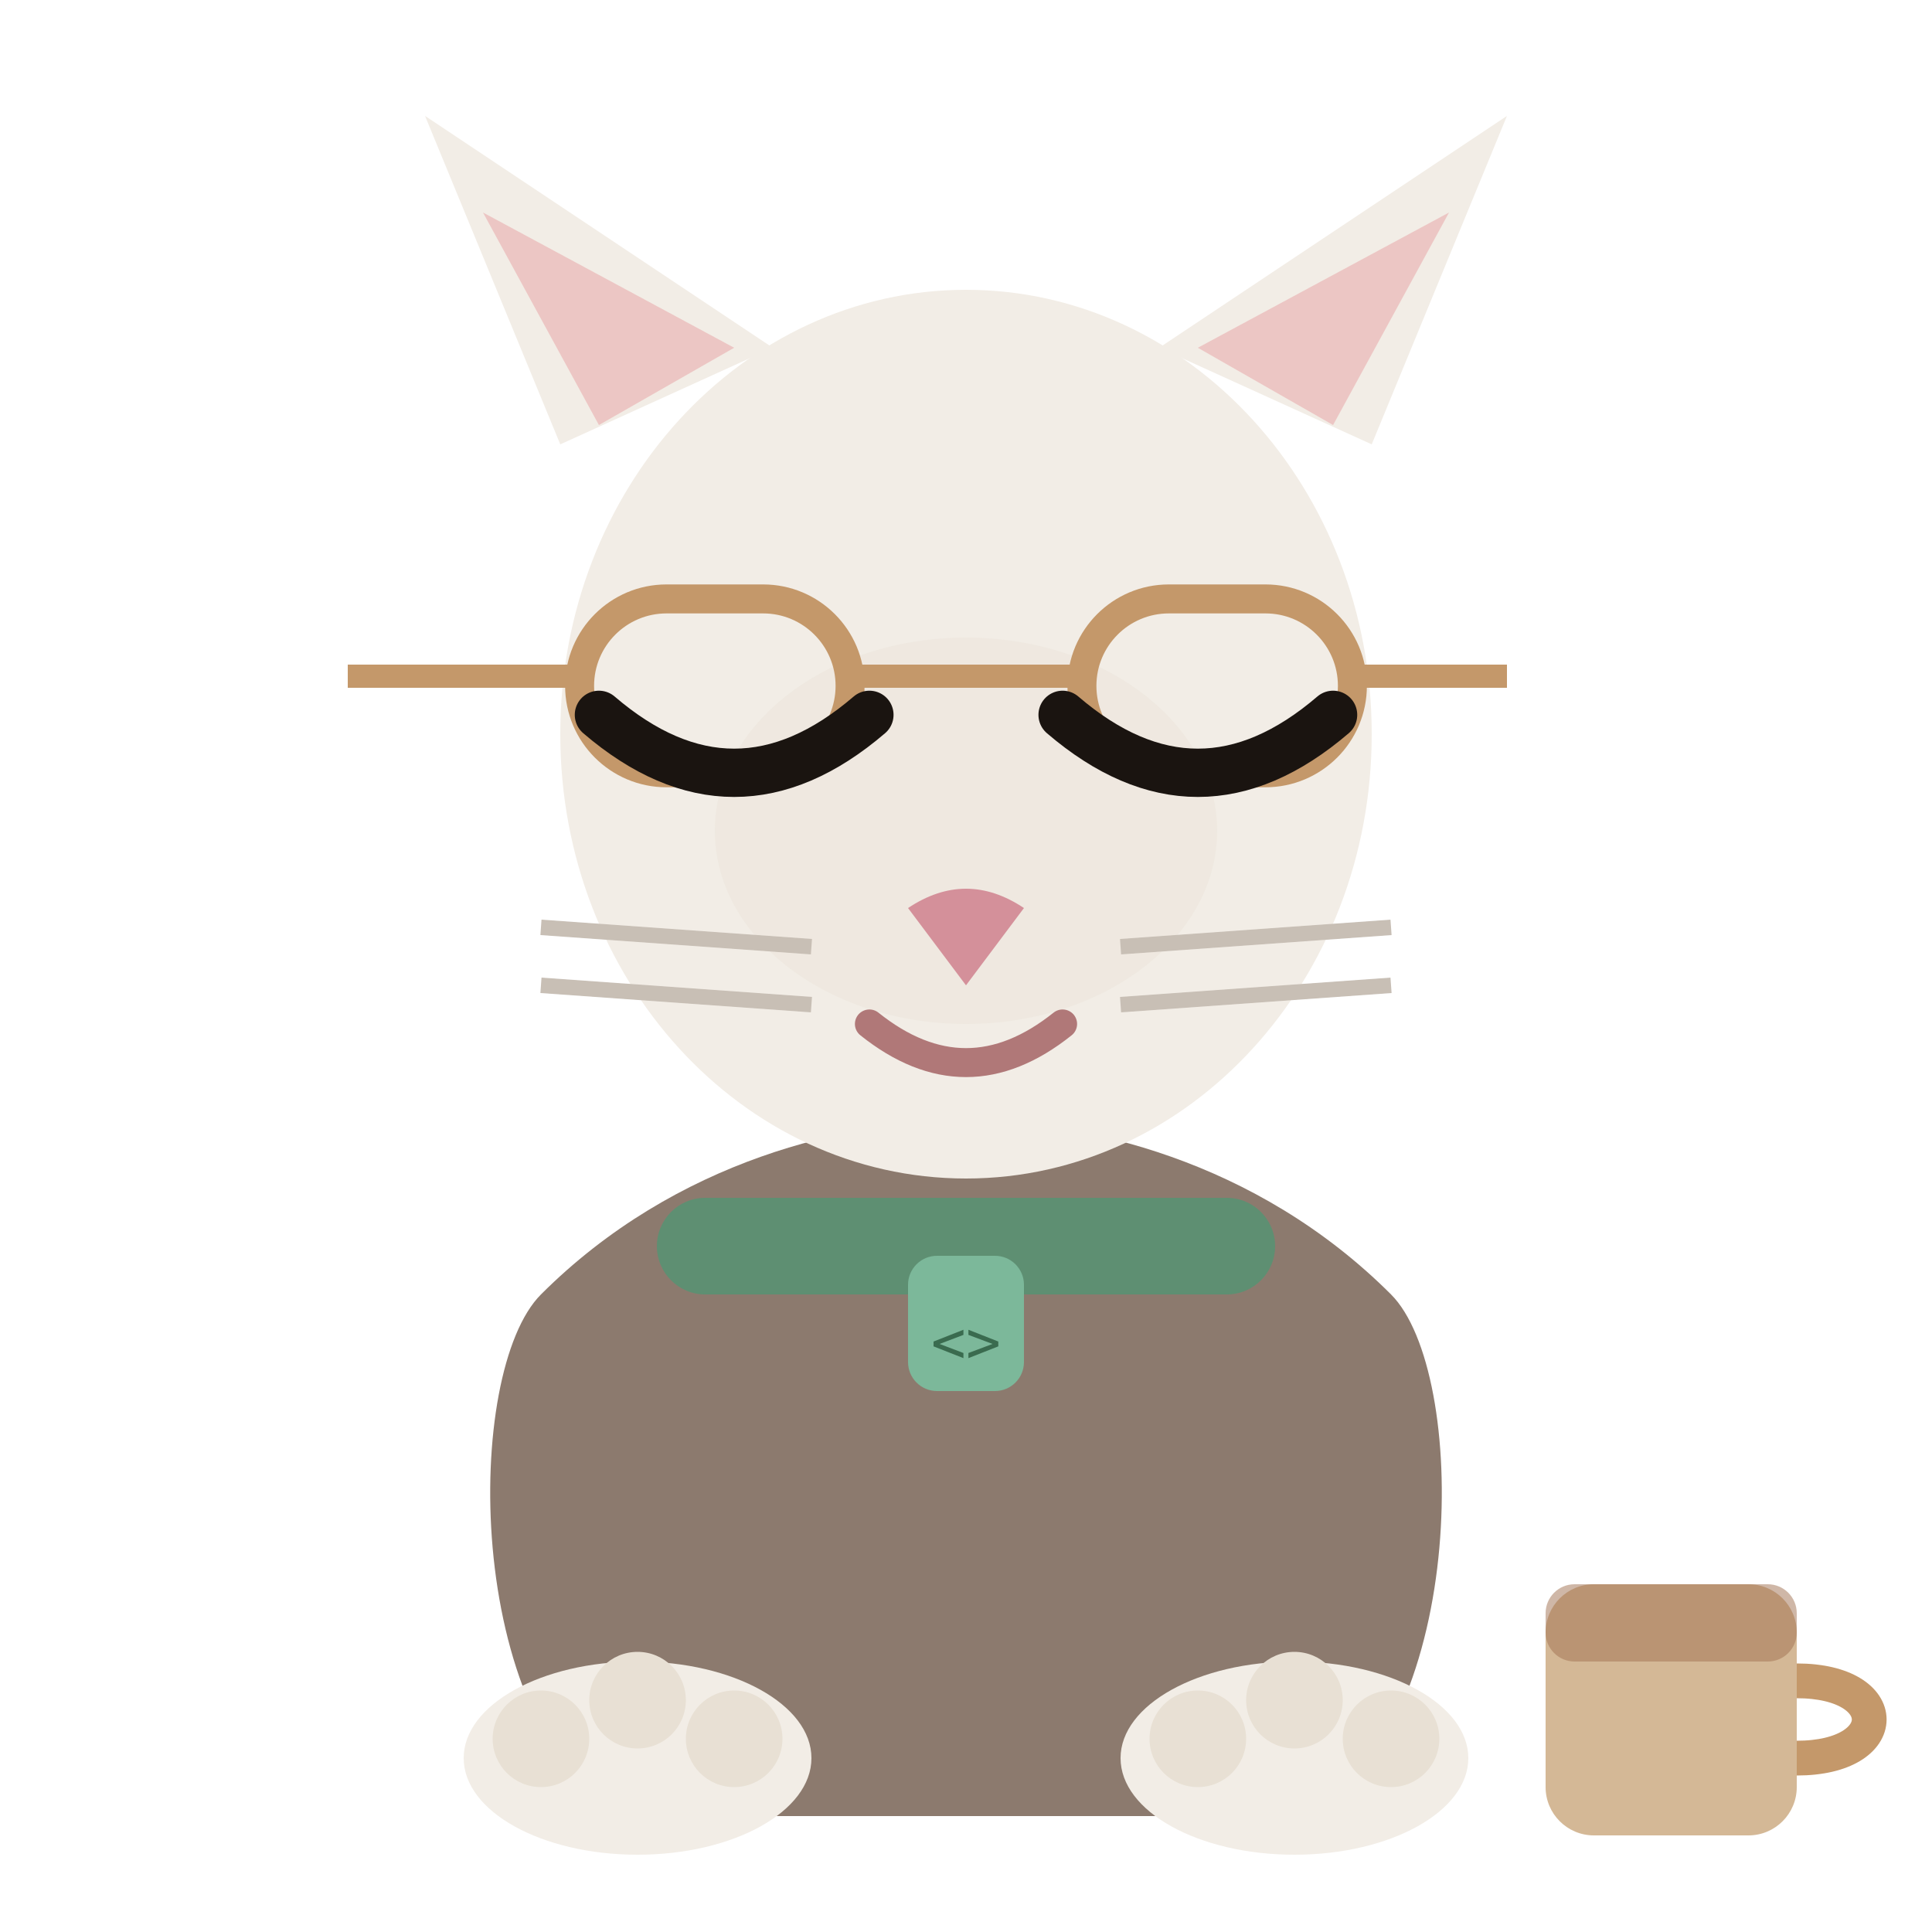
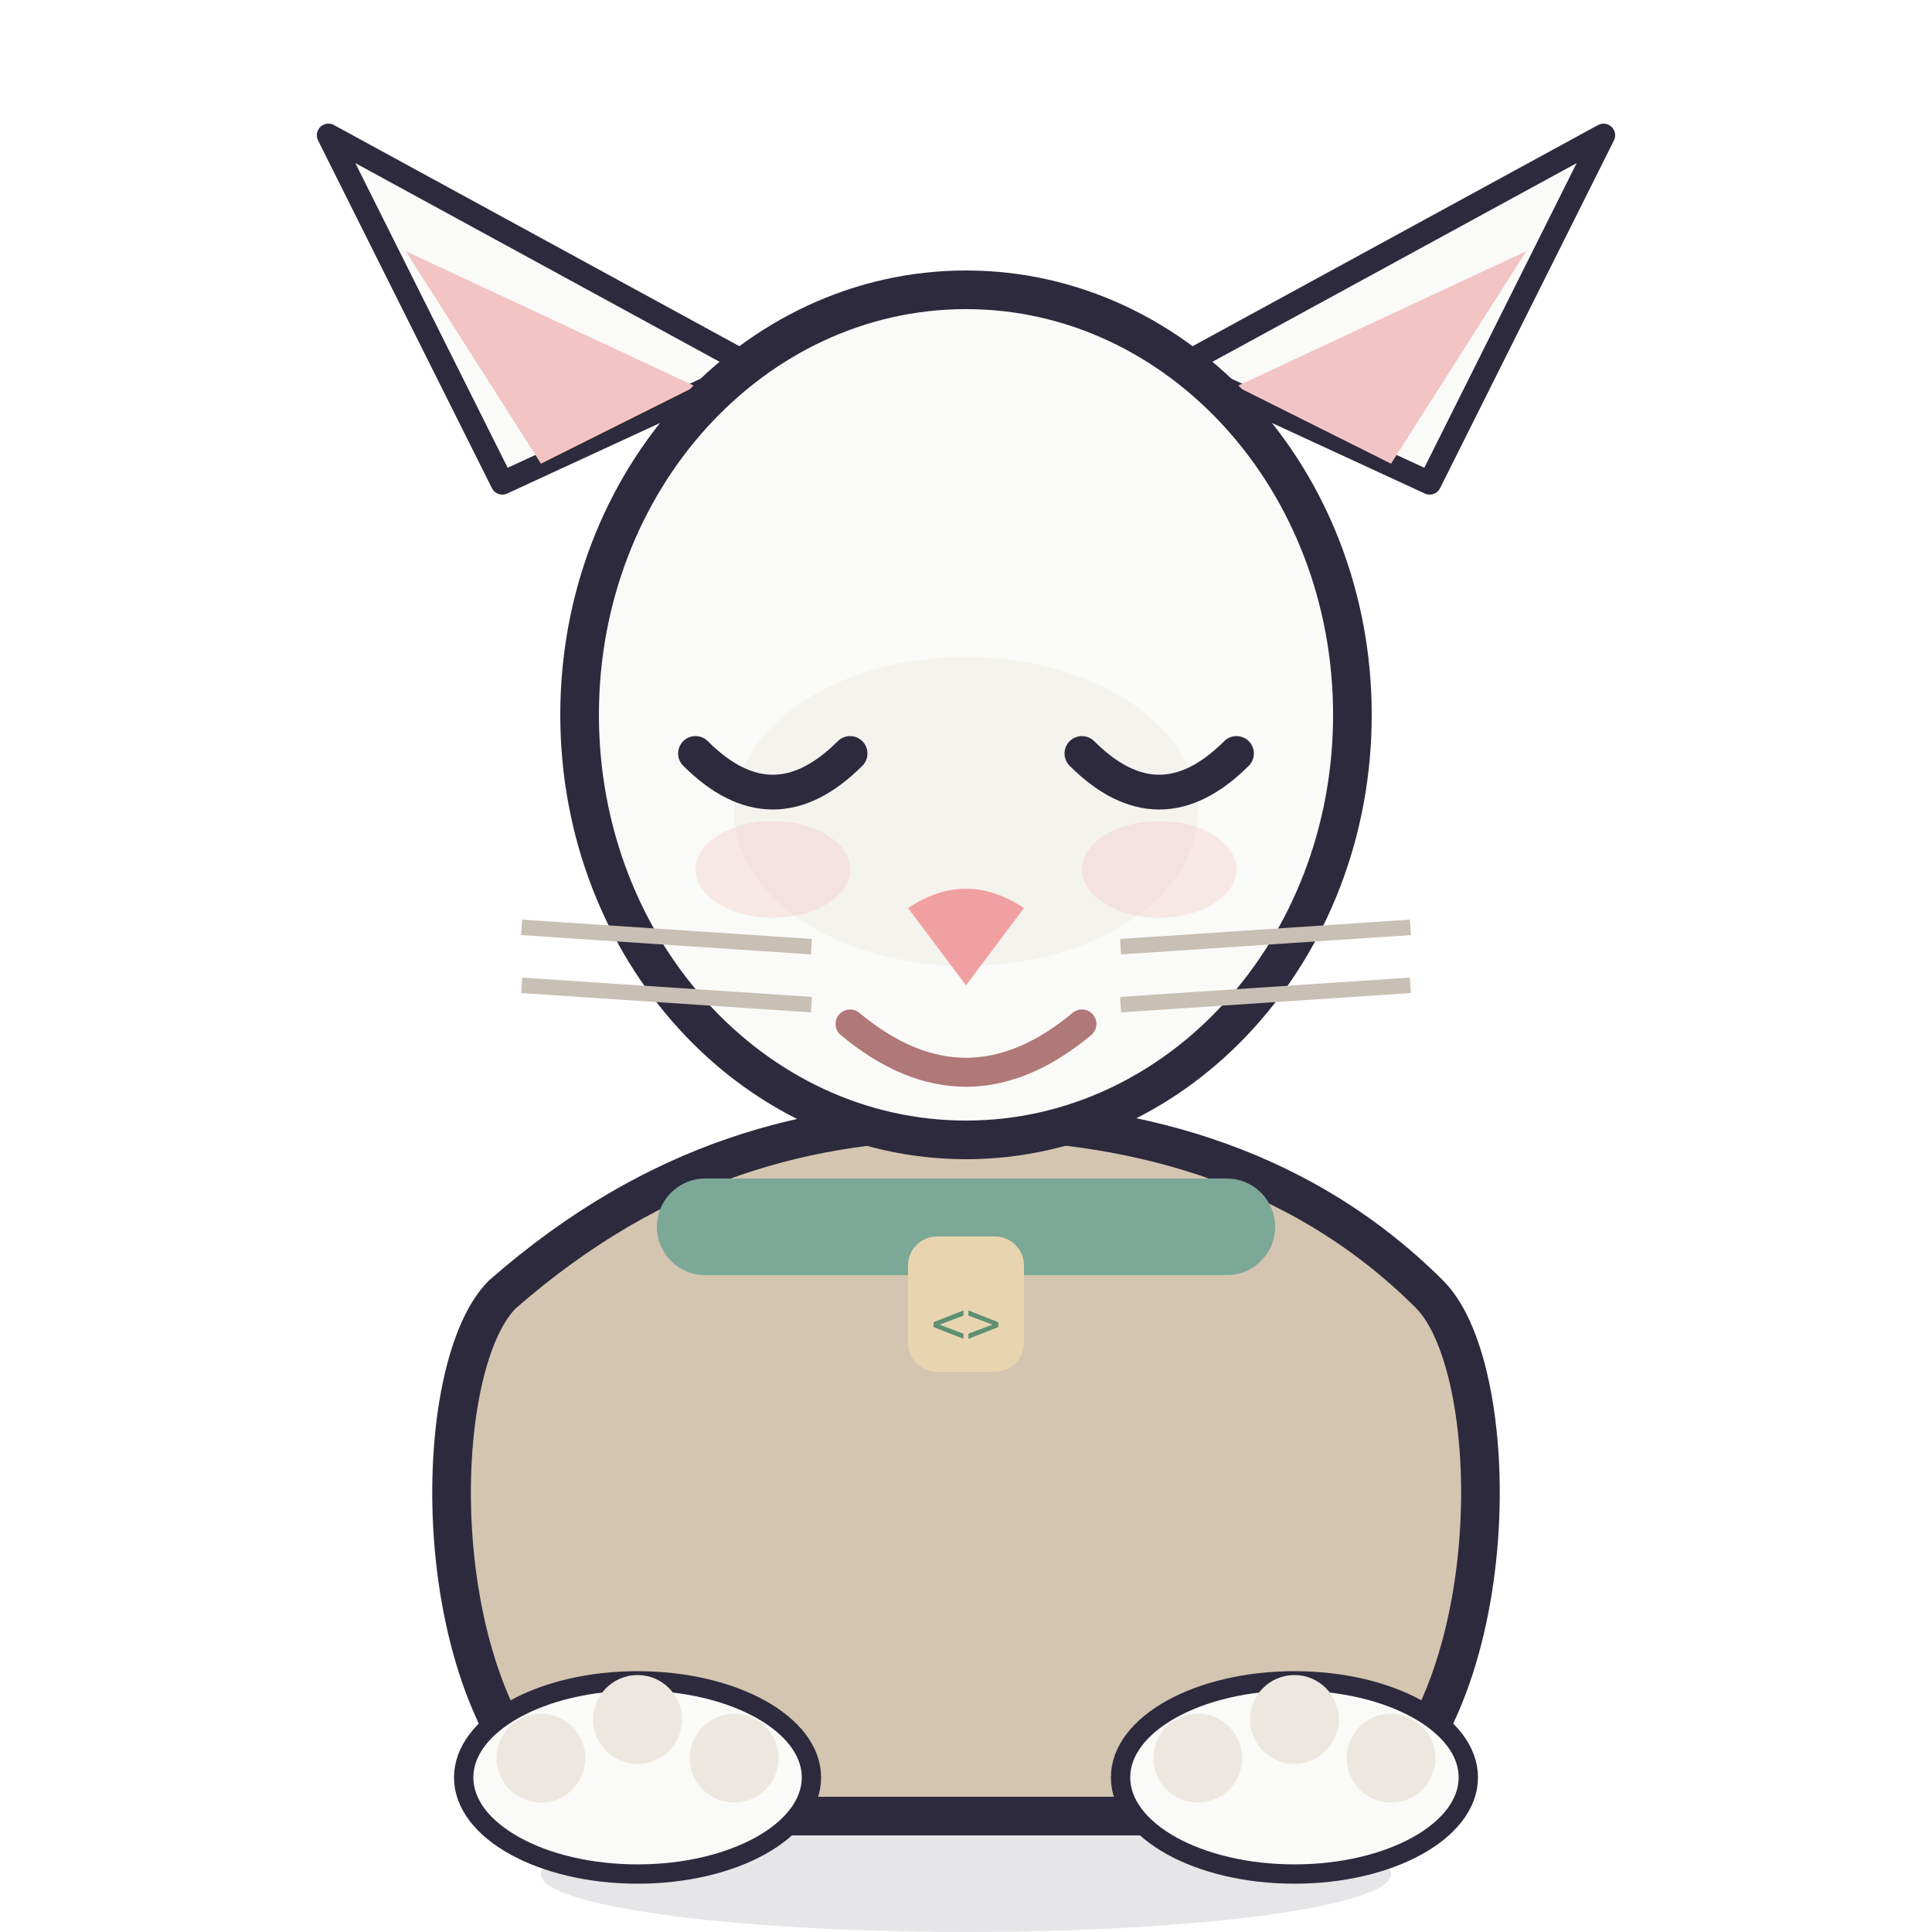
- <svg xmlns="http://www.w3.org/2000/svg" viewBox="0 0 100 100" width="100" height="100" role="img" aria-label="Staff Casey — blink">
-   <path d="M28,67 C24,71 24,89 32,94 L68,94 C76,89 76,71 72,67 C65,60 56,58 50,58 C44,58 35,60 28,67 Z" fill="#8C7A6E" />
-   <rect x="80" y="82" width="13" height="13" rx="2.5" fill="#D4B896" />
-   <path d="M93,87 C98,87 98,91 93,91" stroke="#C4986A" stroke-width="1.8" fill="none" />
-   <rect x="80" y="82" width="13" height="4" rx="1.5" fill="#A07050" opacity="0.5" />
-   <ellipse cx="33" cy="91" rx="9" ry="5" fill="#F2EDE6" />
-   <circle cx="28" cy="90" r="2.5" fill="#E8E0D4" />
-   <circle cx="33" cy="88" r="2.5" fill="#E8E0D4" />
-   <circle cx="38" cy="90" r="2.5" fill="#E8E0D4" />
-   <ellipse cx="67" cy="91" rx="9" ry="5" fill="#F2EDE6" />
-   <circle cx="62" cy="90" r="2.5" fill="#E8E0D4" />
-   <circle cx="67" cy="88" r="2.5" fill="#E8E0D4" />
-   <circle cx="72" cy="90" r="2.5" fill="#E8E0D4" />
-   <rect x="34" y="62" width="32" height="5" rx="2.5" fill="#5E8F72" />
-   <rect x="47" y="65" width="6" height="7" rx="1.5" fill="#7CB89A" />
-   <text x="50" y="70.5" text-anchor="middle" font-family="monospace" font-size="3" fill="#3A6B4F">&lt;&gt;</text>
-   <ellipse cx="50" cy="38" rx="21" ry="23" fill="#F2EDE6" />
-   <ellipse cx="50" cy="43" rx="13" ry="10" fill="#E8E0D4" opacity="0.35" />
-   <path d="M29,23 L22,6 L40,18 Z" fill="#F2EDE6" />
-   <path d="M31,22 L25,11 L38,18 Z" fill="#EAB5B5" opacity="0.7" />
-   <path d="M71,23 L78,6 L60,18 Z" fill="#F2EDE6" />
-   <path d="M69,22 L75,11 L62,18 Z" fill="#EAB5B5" opacity="0.7" />
-   <rect x="30" y="31" width="14" height="9" rx="4.5" fill="none" stroke="#C4986A" stroke-width="1.5" />
-   <rect x="56" y="31" width="14" height="9" rx="4.5" fill="none" stroke="#C4986A" stroke-width="1.5" />
-   <line x1="44" y1="35" x2="56" y2="35" stroke="#C4986A" stroke-width="1.2" />
-   <line x1="18" y1="35" x2="30" y2="35" stroke="#C4986A" stroke-width="1.2" />
-   <line x1="70" y1="35" x2="78" y2="35" stroke="#C4986A" stroke-width="1.2" />
-   <path d="M31,37 Q38,43 45,37" stroke="#1A1410" stroke-width="2.5" fill="none" stroke-linecap="round" />
-   <path d="M55,37 Q62,43 69,37" stroke="#1A1410" stroke-width="2.5" fill="none" stroke-linecap="round" />
-   <path d="M47,47 L50,51 L53,47 Q50,45 47,47 Z" fill="#D4909A" />
-   <path d="M45,53 Q50,57 55,53" stroke="#B07878" stroke-width="1.5" fill="none" stroke-linecap="round" />
-   <line x1="28" y1="48" x2="42" y2="49" stroke="#C8BFB5" stroke-width="0.8" />
-   <line x1="28" y1="51" x2="42" y2="52" stroke="#C8BFB5" stroke-width="0.8" />
-   <line x1="58" y1="49" x2="72" y2="48" stroke="#C8BFB5" stroke-width="0.8" />
-   <line x1="58" y1="52" x2="72" y2="51" stroke="#C8BFB5" stroke-width="0.8" />
+ <svg xmlns="http://www.w3.org/2000/svg" viewBox="0 0 100 100" width="100" height="100" role="img" aria-label="Staff Casey, blink">
+   <ellipse cx="50" cy="97" rx="22" ry="3" fill="#2D2A3E" opacity="0.12" />
+   <path d="M26,67 C22,71 22,89 30,94 L70,94 C78,89 78,71 74,67 C67,60 58,58 50,58 C42,58 34,60 26,67 Z" fill="#D4C5B0" stroke="#2D2A3E" stroke-width="2" stroke-linejoin="round" />
+   <rect x="34" y="61" width="32" height="5" rx="2.5" fill="#7CA897" />
+   <rect x="47" y="64" width="6" height="7" rx="1.5" fill="#E8D5B0" />
+   <text x="50" y="69.5" text-anchor="middle" font-family="monospace" font-size="3" fill="#5E8F72">&lt;&gt;</text>
+   <ellipse cx="33" cy="92" rx="9" ry="5" fill="#FAFAF8" stroke="#2D2A3E" stroke-width="1" />
+   <circle cx="28" cy="91" r="2.3" fill="#EDE8DF" />
+   <circle cx="33" cy="89" r="2.3" fill="#EDE8DF" />
+   <circle cx="38" cy="91" r="2.3" fill="#EDE8DF" />
+   <ellipse cx="67" cy="92" rx="9" ry="5" fill="#FAFAF8" stroke="#2D2A3E" stroke-width="1" />
+   <circle cx="62" cy="91" r="2.3" fill="#EDE8DF" />
+   <circle cx="67" cy="89" r="2.3" fill="#EDE8DF" />
+   <circle cx="72" cy="91" r="2.3" fill="#EDE8DF" />
+   <g>
+     <path d="M26,25 L17,7 L39,19 Z" fill="#FAFAF8" stroke="#2D2A3E" stroke-width="1.2" stroke-linejoin="round" />
+     <path d="M28,24 L21,13 L36,20 Z" fill="#F2C4C4" />
+     <path d="M74,25 L83,7 L61,19 Z" fill="#FAFAF8" stroke="#2D2A3E" stroke-width="1.2" stroke-linejoin="round" />
+     <path d="M72,24 L79,13 L64,20 Z" fill="#F2C4C4" />
+     <ellipse cx="50" cy="37" rx="20" ry="22" fill="#FAFAF8" stroke="#2D2A3E" stroke-width="2" stroke-linejoin="round" />
+     <ellipse cx="50" cy="42" rx="12" ry="8" fill="#EDE8DF" opacity="0.4" />
+     <ellipse cx="40" cy="45" rx="4" ry="2.5" fill="#F2C4C4" opacity="0.35" />
+     <ellipse cx="60" cy="45" rx="4" ry="2.5" fill="#F2C4C4" opacity="0.35" />
+     <path d="M36,39 Q40,43 44,39" stroke="#2D2A3E" stroke-width="1.8" fill="none" stroke-linecap="round" />
+     <path d="M56,39 Q60,43 64,39" stroke="#2D2A3E" stroke-width="1.8" fill="none" stroke-linecap="round" />
+     <path d="M47,47 L50 51 L53,47 Q50,45 47,47 Z" fill="#F0A0A0" />
+     <path d="M44,53 Q50,58 56,53" stroke="#B07878" stroke-width="1.5" fill="none" stroke-linecap="round" />
+     <line x1="27" y1="48" x2="42" y2="49" stroke="#C8BFB5" stroke-width="0.8" />
+     <line x1="27" y1="51" x2="42" y2="52" stroke="#C8BFB5" stroke-width="0.8" />
+     <line x1="58" y1="49" x2="73" y2="48" stroke="#C8BFB5" stroke-width="0.8" />
+     <line x1="58" y1="52" x2="73" y2="51" stroke="#C8BFB5" stroke-width="0.8" />
+   </g>
</svg>
